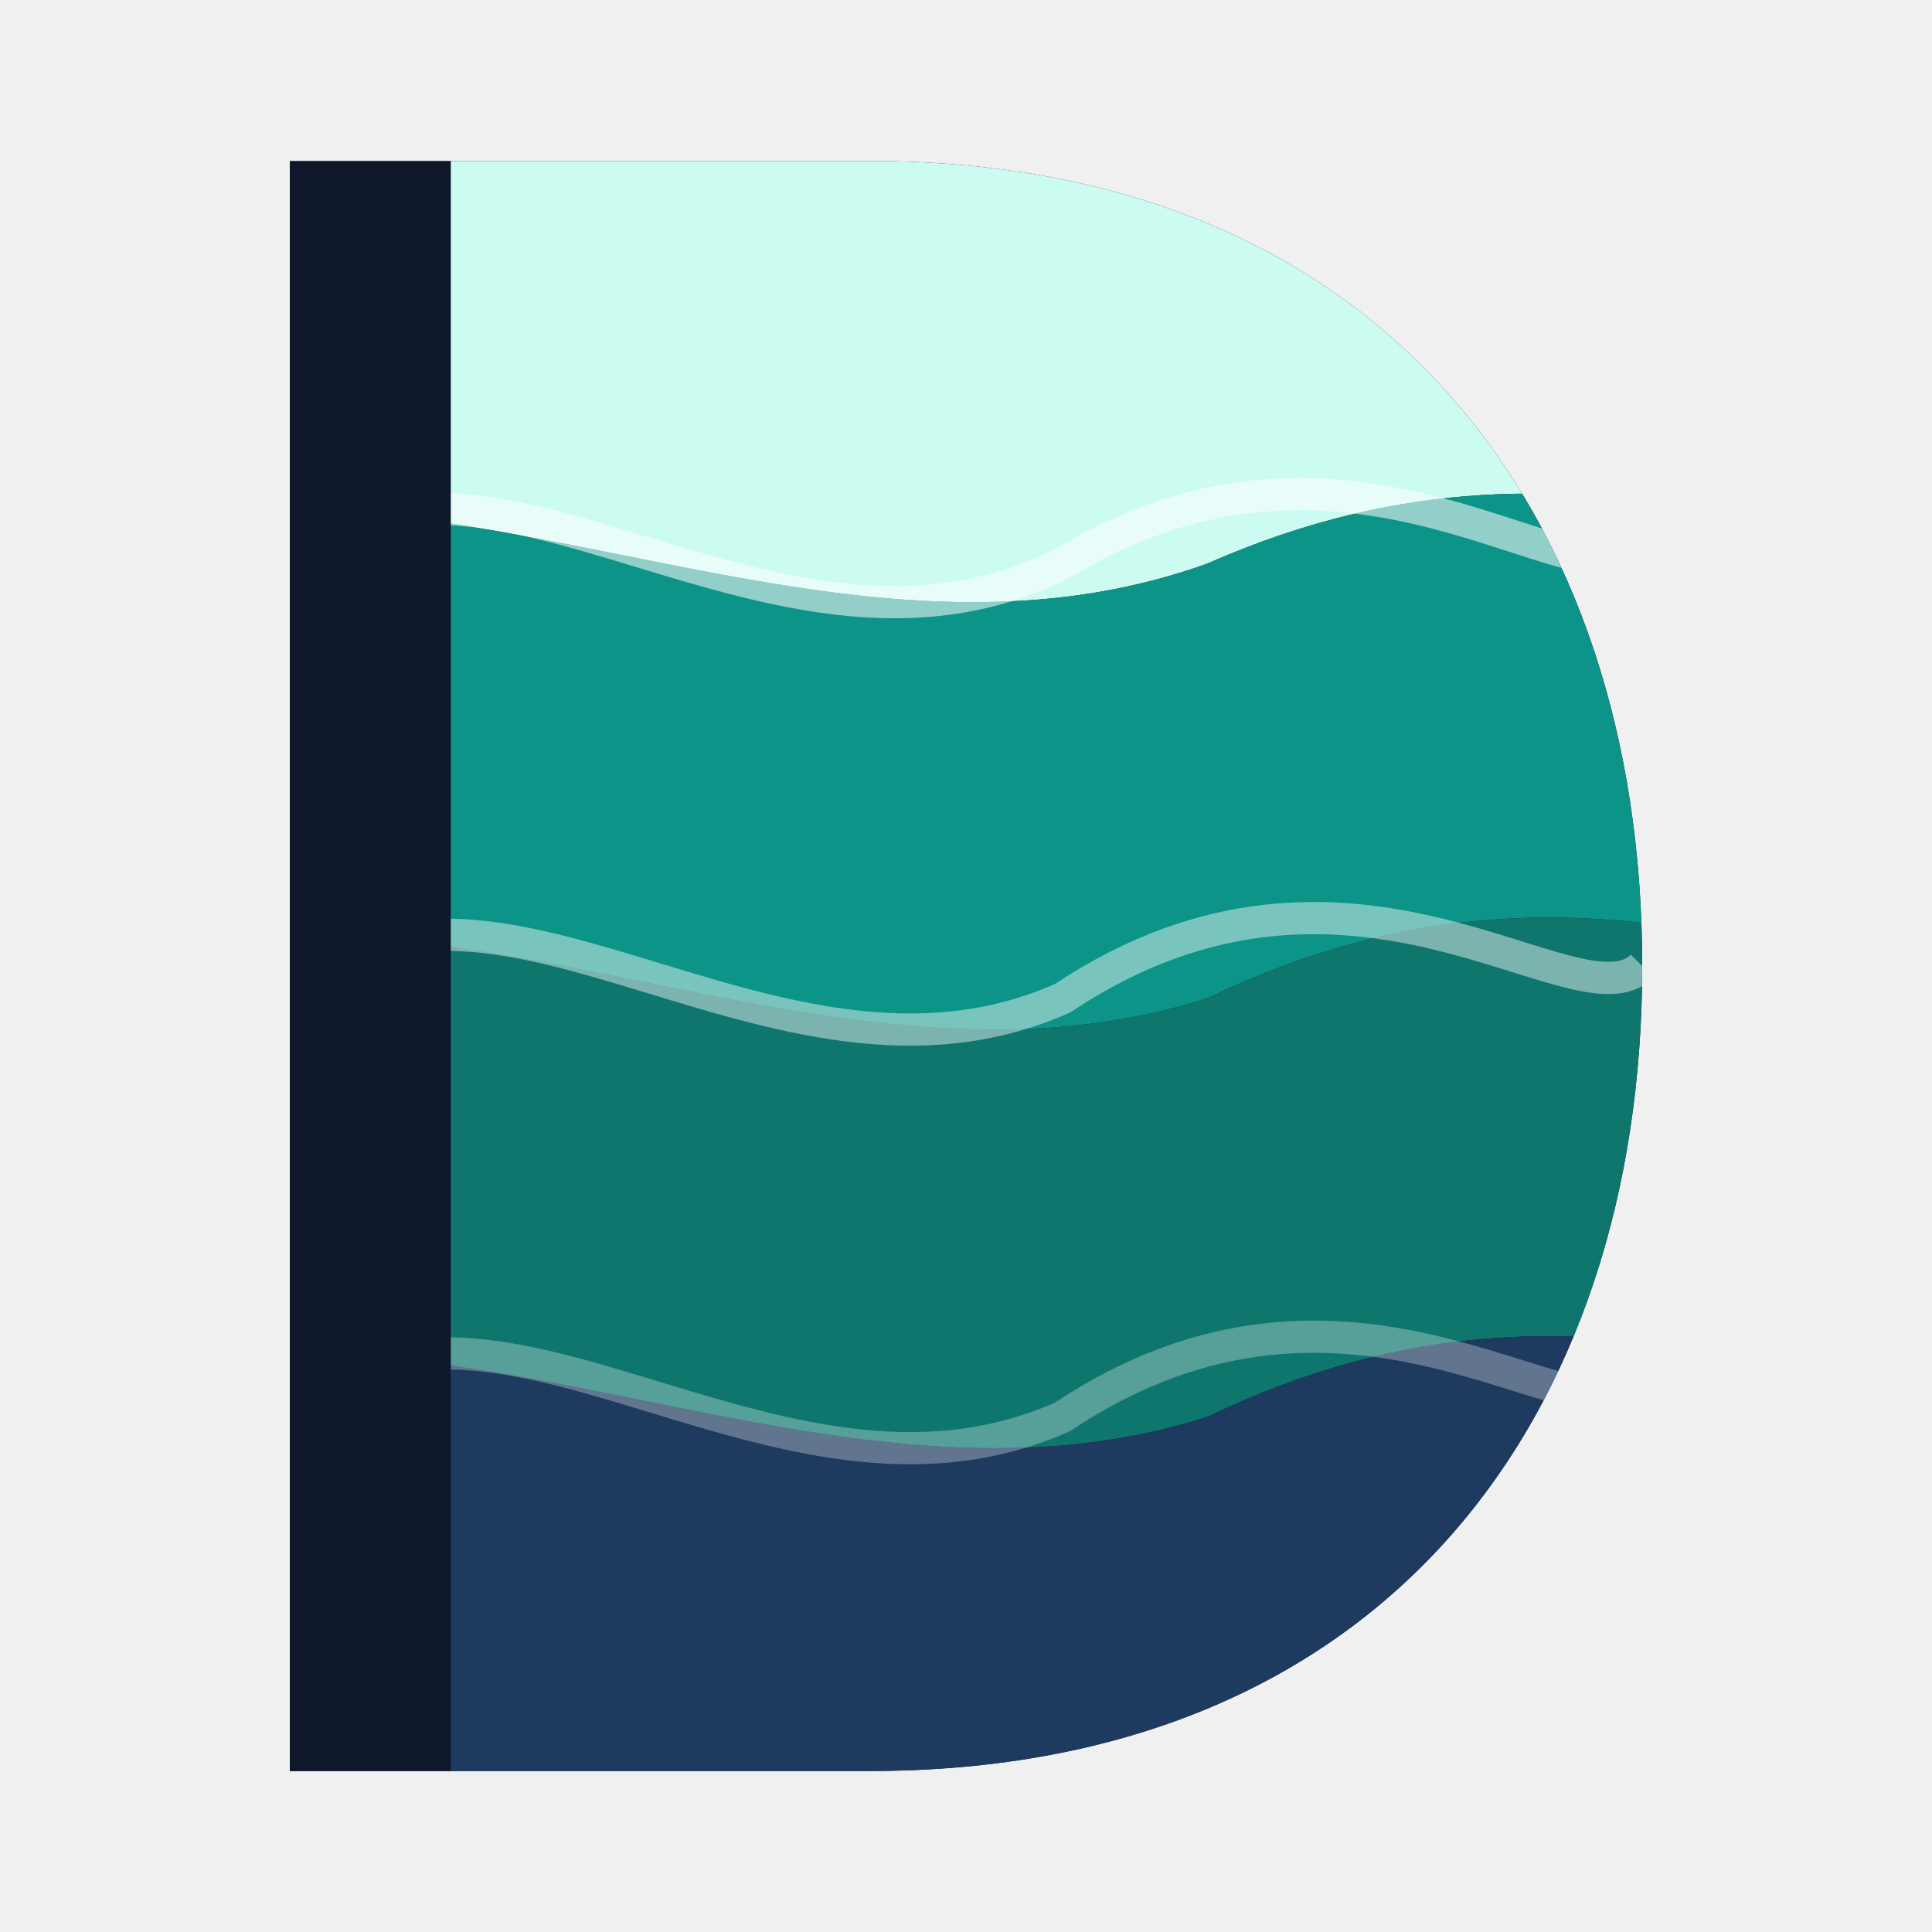
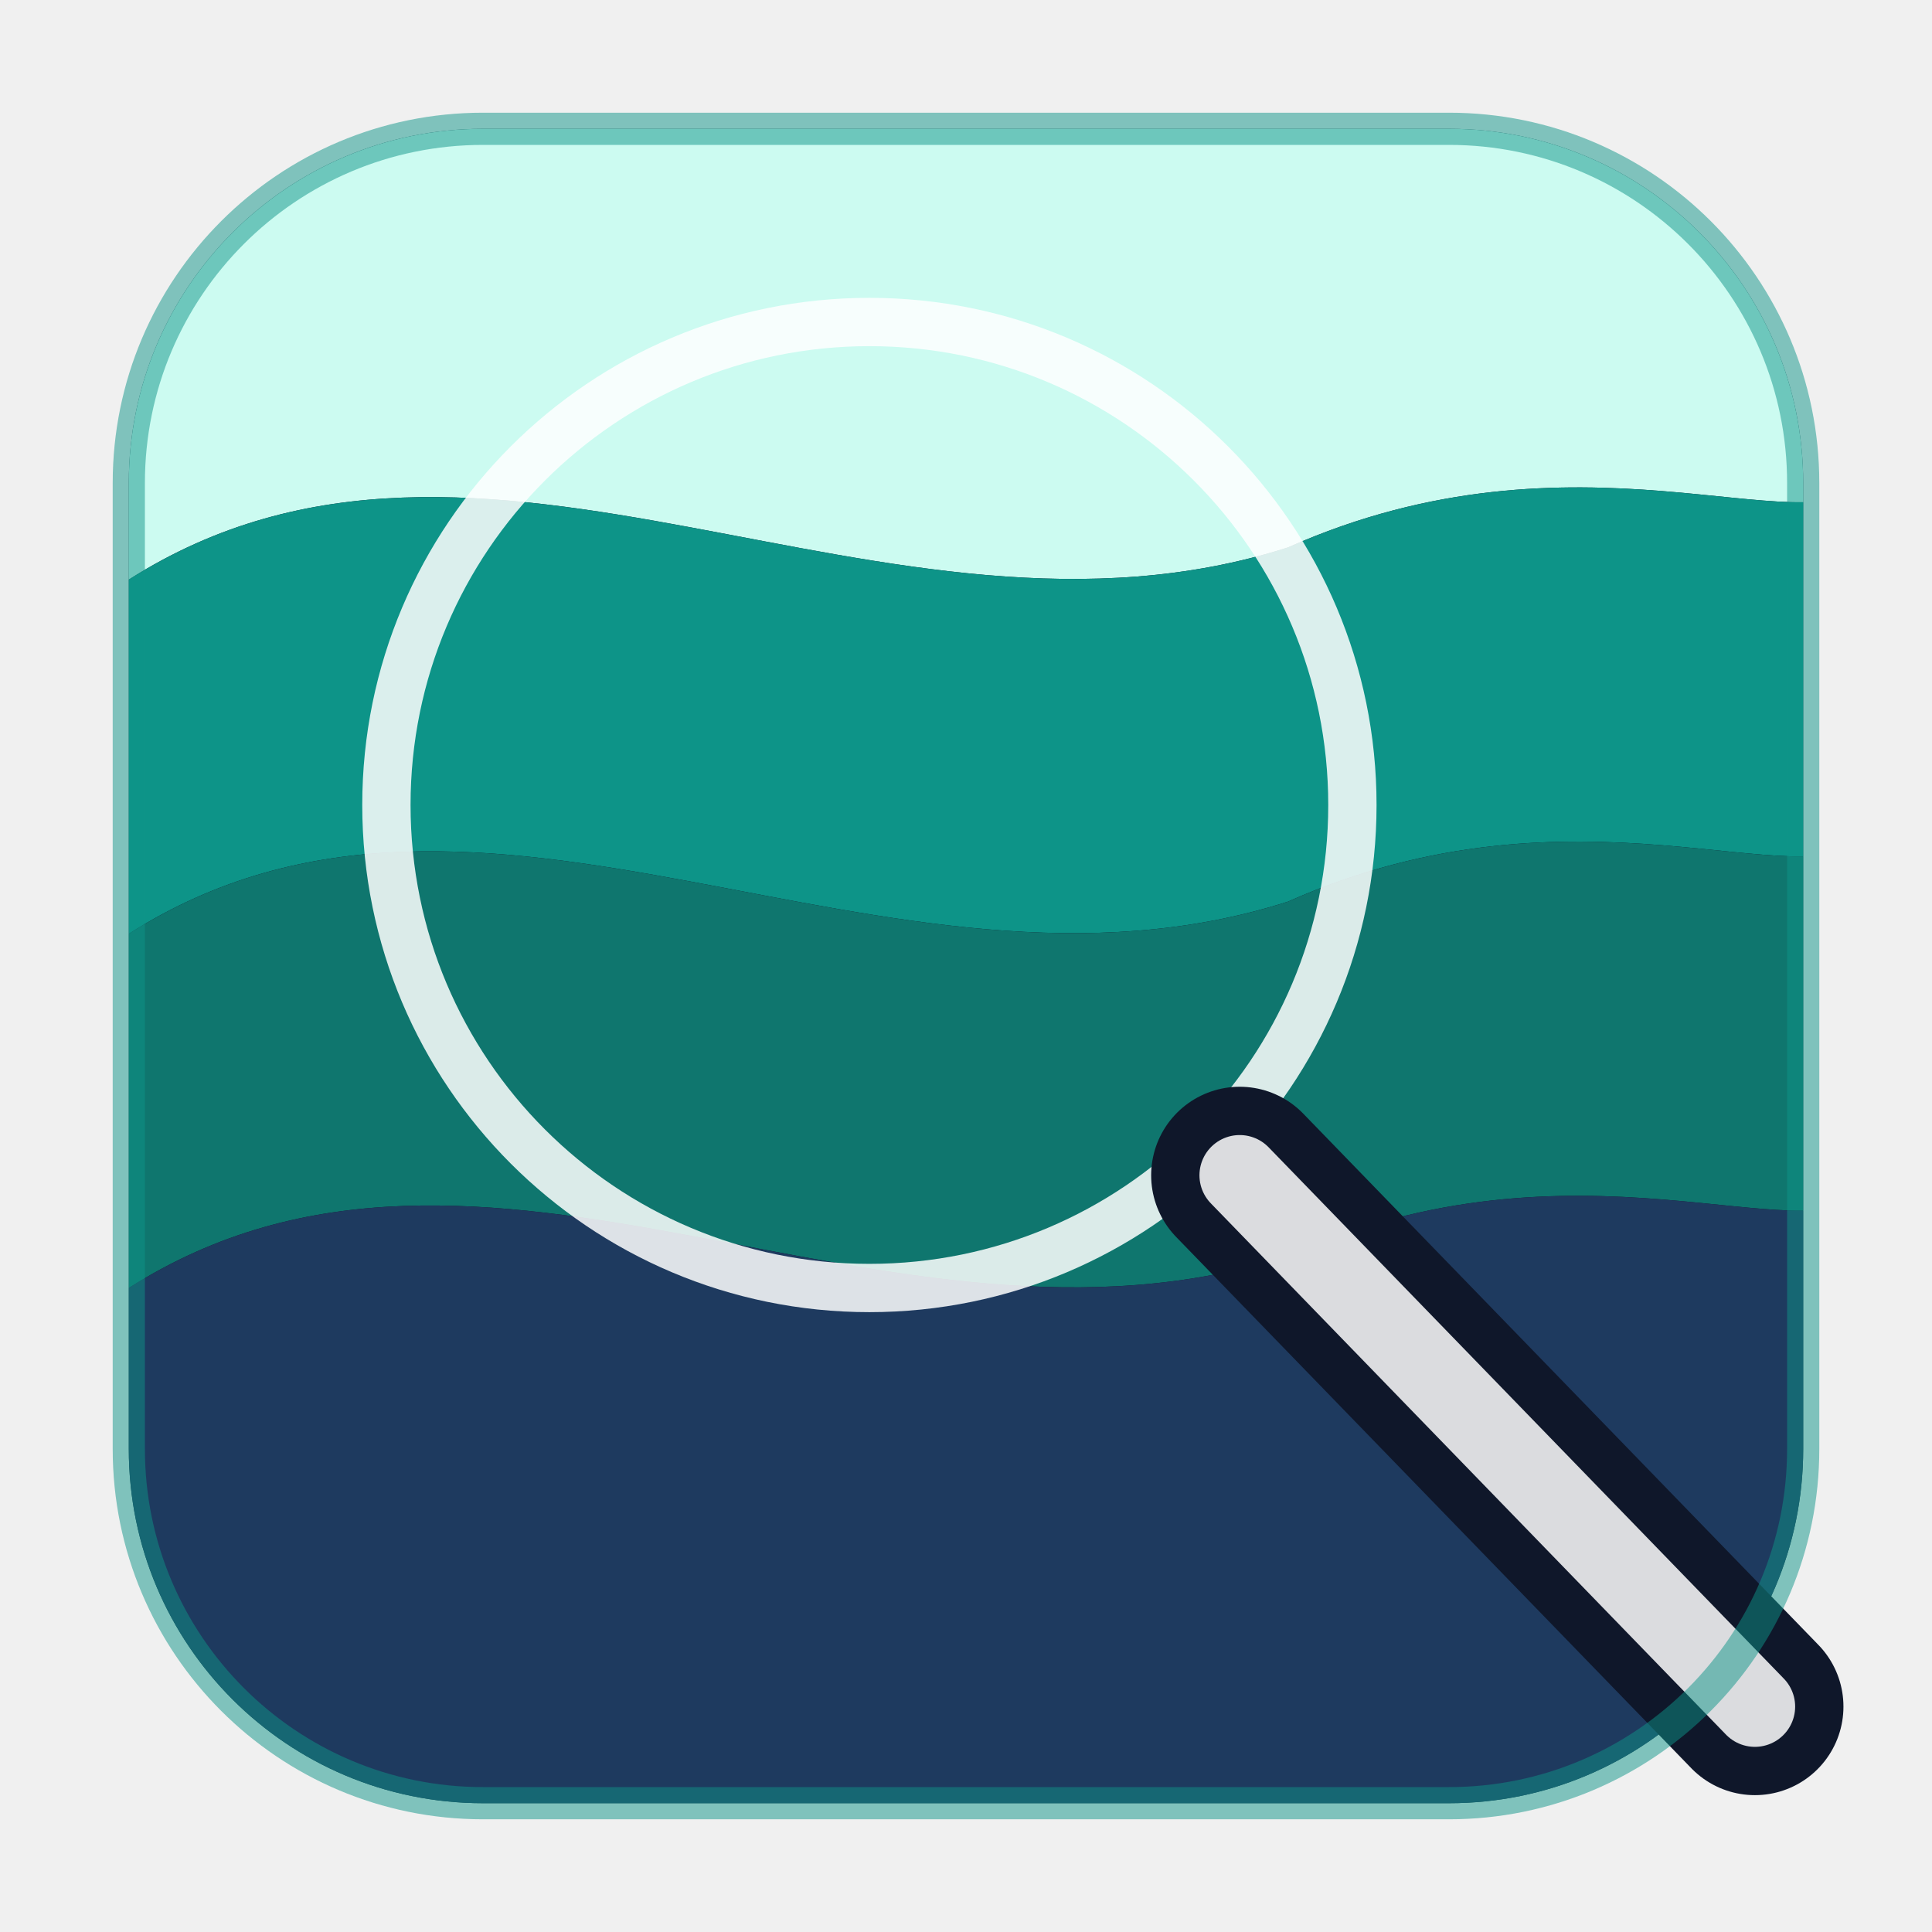
- <svg xmlns="http://www.w3.org/2000/svg" width="32" height="32" viewBox="0 0 120 120" fill="none">
+ <svg xmlns="http://www.w3.org/2000/svg" width="120" height="120" viewBox="0 0 120 120" fill="none">
  <defs>
    <clipPath id="lc">
-       <path d="M18 10 L54 10 C86 10 102 32 102 60 C102 88 86 110 54 110 L18 110 Z" />
+       <rect x="8" y="8" width="104" height="104" rx="22" />
    </clipPath>
  </defs>
-   <path d="M18 10 L54 10 C86 10 102 32 102 60 C102 88 86 110 54 110 L18 110 Z" fill="#0f172a" />
-   <path d="M0 35 C25 24 50 44 75 35 C100 24 115 38 130 33 L130 0 L0 0 Z" fill="#ccfbf1" clip-path="url(#lc)" />
-   <path d="M0 62 C25 50 50 70 75 62 C100 50 115 64 130 59 L130 33 C115 38 100 24 75 35 C50 44 25 24 0 35 Z" fill="#0d9488" clip-path="url(#lc)" />
-   <path d="M0 88 C25 76 50 96 75 88 C100 76 115 90 130 85 L130 59 C115 64 100 50 75 62 C50 70 25 50 0 62 Z" fill="#0f766e" clip-path="url(#lc)" />
-   <path d="M0 120 L130 120 L130 85 C115 90 100 76 75 88 C50 96 25 76 0 88 Z" fill="#1e3a5f" clip-path="url(#lc)" />
-   <path d="M18 35 C30 24 48 44 66 35 C84 24 98 38 102 34" stroke="rgba(255,255,255,0.55)" stroke-width="2" fill="none" clip-path="url(#lc)" />
-   <path d="M18 62 C30 50 48 70 66 62 C84 50 98 64 102 60" stroke="rgba(255,255,255,0.45)" stroke-width="2" fill="none" clip-path="url(#lc)" />
-   <path d="M18 88 C30 76 48 96 66 88 C84 76 98 90 102 86" stroke="rgba(255,255,255,0.3)" stroke-width="2" fill="none" clip-path="url(#lc)" />
-   <rect x="18" y="10" width="10" height="100" fill="#0f172a" />
+   <rect x="8" y="8" width="104" height="104" rx="22" fill="#0f172a" />
+   <path d="M8 36 C30 22 55 42 80 34 C98 26 112 34 116 30 L116 8 L8 8 Z" fill="#ccfbf1" clip-path="url(#lc)" />
+   <path d="M8 58 C30 44 55 64 80 56 C98 48 112 56 116 52 L116 30 C112 34 98 26 80 34 C55 42 30 22 8 36 Z" fill="#0d9488" clip-path="url(#lc)" />
+   <path d="M8 80 C30 66 55 86 80 78 C98 70 112 78 116 74 L116 52 C112 56 98 48 80 56 C55 64 30 44 8 58 Z" fill="#0f766e" clip-path="url(#lc)" />
+   <path d="M8 116 L116 116 L116 74 C112 78 98 70 80 78 C55 86 30 66 8 80 Z" fill="#1e3a5f" clip-path="url(#lc)" />
+   <circle cx="54" cy="50" r="30" stroke="rgba(255,255,255,0.85)" stroke-width="3" fill="none" />
+   <line x1="77" y1="73" x2="109" y2="106" stroke="#0f172a" stroke-width="11" stroke-linecap="round" />
+   <line x1="77" y1="73" x2="109" y2="106" stroke="white" stroke-width="5" stroke-linecap="round" opacity="0.85" />
+   <rect x="8" y="8" width="104" height="104" rx="22" stroke="#0d9488" stroke-width="2" fill="none" opacity="0.5" />
</svg>
